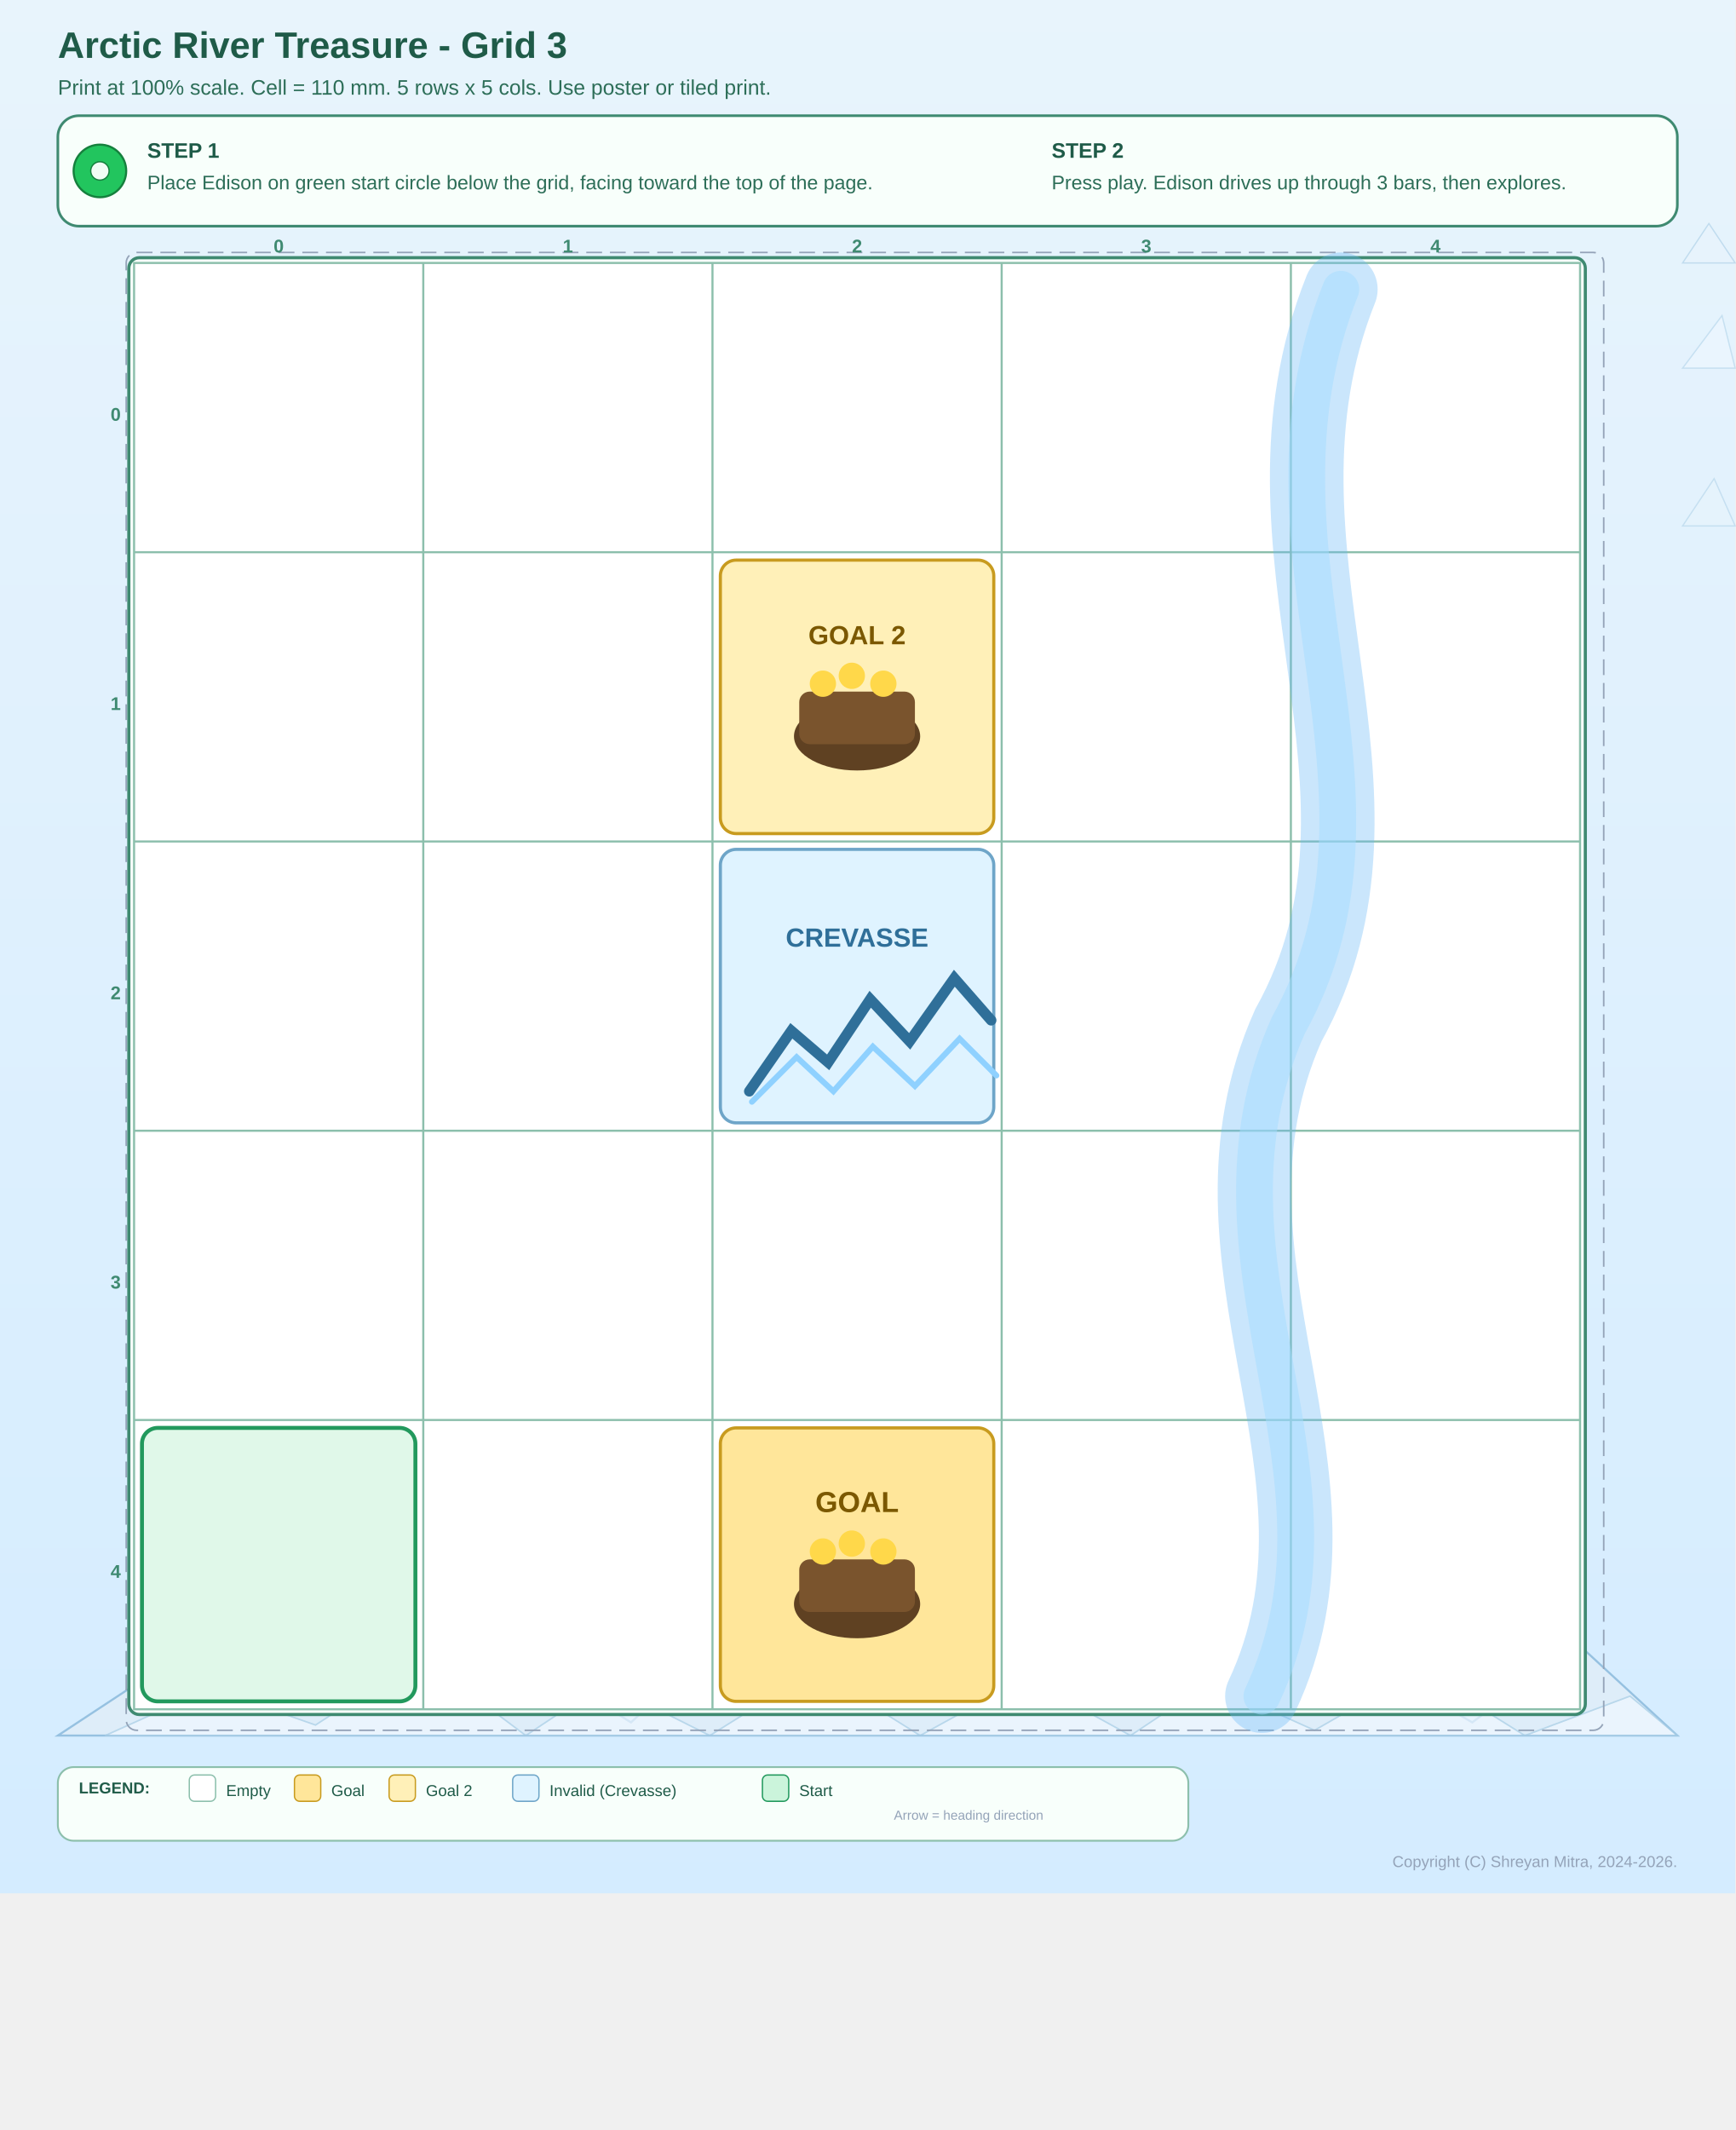
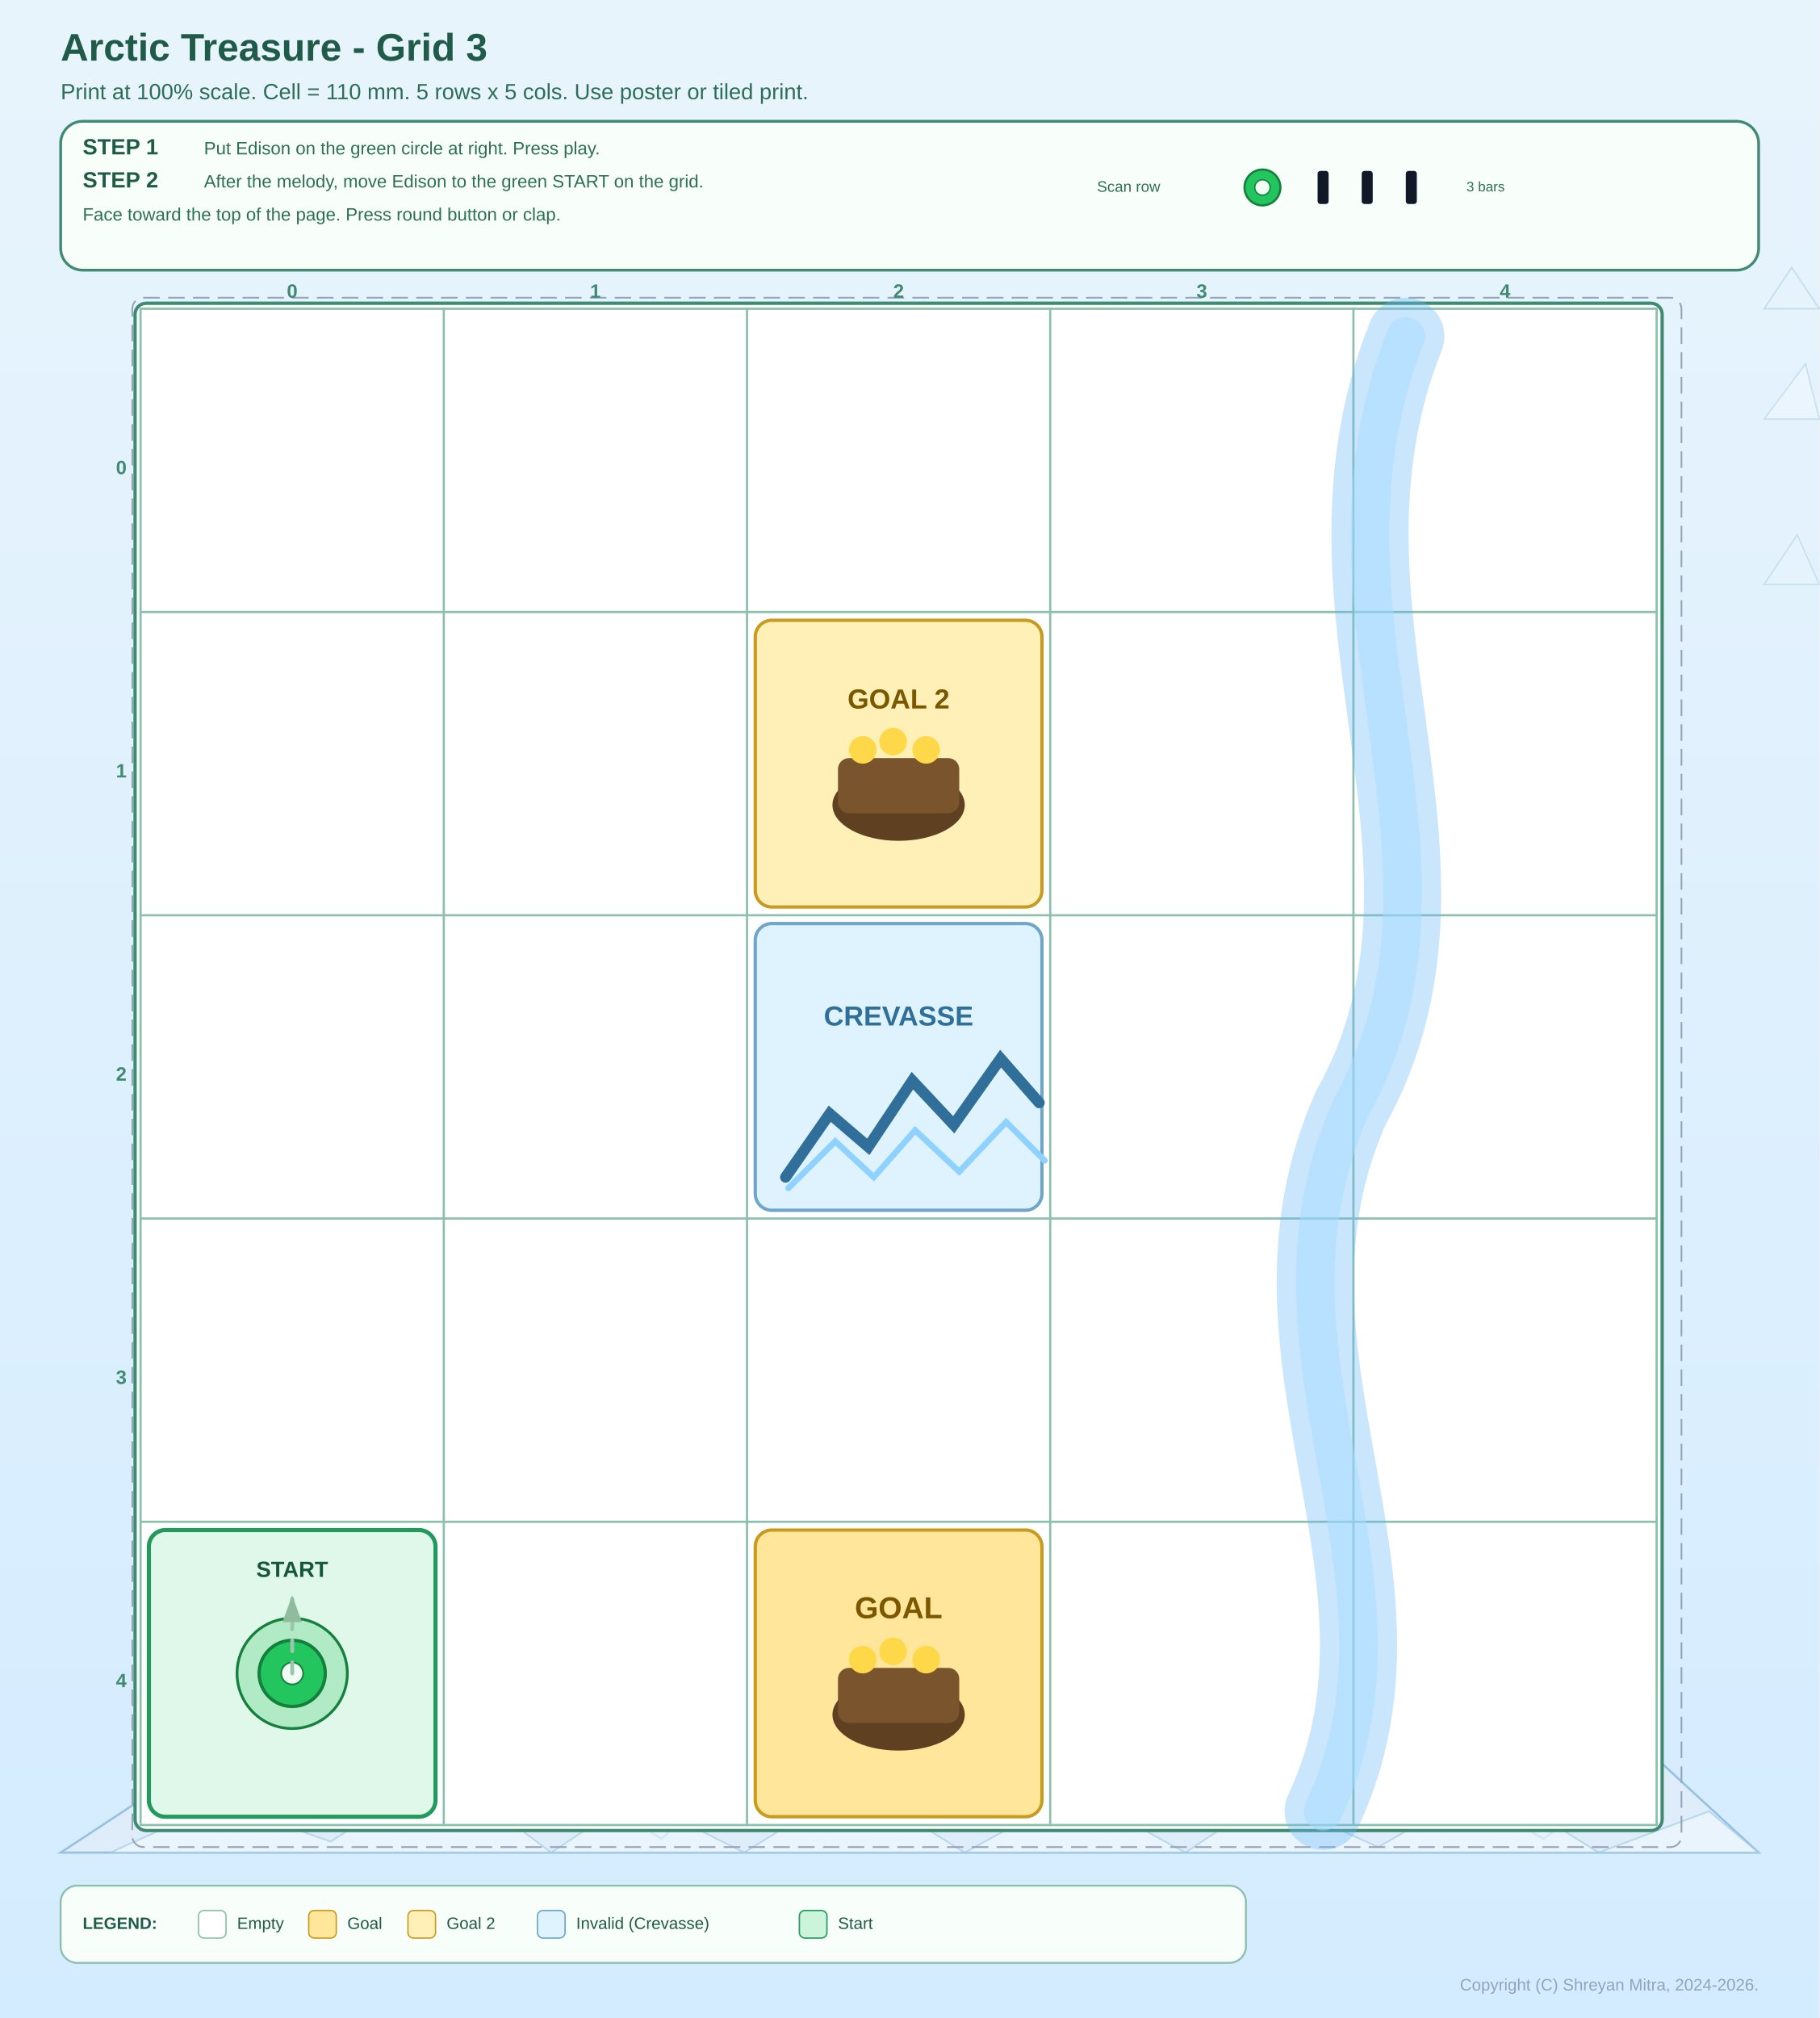
- <svg xmlns="http://www.w3.org/2000/svg" width="660mm" height="810mm" viewBox="0 0 660 810">
+ <svg xmlns="http://www.w3.org/2000/svg" width="660mm" height="732mm" viewBox="0 0 660 732">
  <defs>
    <linearGradient id="arcticSky" x1="0" y1="0" x2="0" y2="1">
      <stop offset="0%" stop-color="#e8f4fc" />
      <stop offset="100%" stop-color="#d4ecff" />
    </linearGradient>
-     <marker id="startArrow" markerWidth="8" markerHeight="6" refX="7" refY="3" orient="auto" markerUnits="strokeWidth">
-       <path d="M0,0 L8,3 L0,6 Z" fill="#15803d" />
+     <marker id="startArrowMuted" markerWidth="7" markerHeight="5" refX="6" refY="2.5" orient="auto" markerUnits="strokeWidth">
+       <path d="M0,0 L7,2.5 L0,5 Z" fill="#8fbc9c" />
    </marker>
  </defs>
-   <rect width="660" height="720" fill="url(#arcticSky)" />
-   <polygon points="22,660 60,635 90,648 130,620 170,650 200,630 240,655 280,618 320,645 360,628 400,652 440,622 480,648 520,632 560,655 600,625 638,660" fill="#e0eef8" stroke="#86b7d9" stroke-width="0.8" opacity="0.8" />
-   <polygon points="40,660 80,642 120,656 160,630 200,660 230,640 270,660 310,635 350,660 390,638 430,660 460,640 500,658 540,635 580,660 620,645 638,660" fill="#f0f7ff" stroke="#a8cde5" stroke-width="0.6" opacity="0.7" />
-   <polygon points="640,100 650,85 660,100" fill="#e8f4fc" stroke="#a8cde5" stroke-width="0.5" opacity="0.6" />
-   <polygon points="640,140 655,120 660,140" fill="#f0f7ff" stroke="#a8cde5" stroke-width="0.5" opacity="0.5" />
-   <polygon points="640,200 652,182 660,200" fill="#e8f4fc" stroke="#a8cde5" stroke-width="0.5" opacity="0.5" />
-   <text x="22" y="22" font-family="Arial,Helvetica,sans-serif" font-size="14" font-weight="bold" fill="#1f5b48">Arctic River Treasure - Grid 3</text>
+   <rect width="660" height="732" fill="url(#arcticSky)" />
+   <polygon points="22,672 60,647 90,660 130,632 170,662 200,642 240,667 280,630 320,657 360,640 400,664 440,634 480,660 520,644 560,667 600,637 638,672" fill="#e0eef8" stroke="#86b7d9" stroke-width="0.8" opacity="0.8" />
+   <polygon points="40,672 80,654 120,668 160,642 200,672 230,652 270,672 310,647 350,672 390,650 430,672 460,652 500,670 540,647 580,672 620,657 638,672" fill="#f0f7ff" stroke="#a8cde5" stroke-width="0.6" opacity="0.7" />
+   <polygon points="640,112 650,97 660,112" fill="#e8f4fc" stroke="#a8cde5" stroke-width="0.5" opacity="0.6" />
+   <polygon points="640,152 655,132 660,152" fill="#f0f7ff" stroke="#a8cde5" stroke-width="0.5" opacity="0.5" />
+   <polygon points="640,212 652,194 660,212" fill="#e8f4fc" stroke="#a8cde5" stroke-width="0.5" opacity="0.5" />
+   <text x="22" y="22" font-family="Arial,Helvetica,sans-serif" font-size="14" font-weight="bold" fill="#1f5b48">Arctic Treasure - Grid 3</text>
  <text x="22" y="36" font-family="Arial,Helvetica,sans-serif" font-size="8" fill="#2d6e58">Print at 100% scale. Cell = 110 mm. 5 rows x 5 cols. Use poster or tiled print.</text>
-   <rect x="22" y="44" width="616" height="42" rx="8" fill="#f8fffb" stroke="#3f8a71" stroke-width="1" />
-   <text x="56" y="60" font-family="Arial,Helvetica,sans-serif" font-size="8" font-weight="bold" fill="#1f5b48">STEP 1</text>
-   <text x="56" y="72" font-family="Arial,Helvetica,sans-serif" font-size="7.5" fill="#2d6e58">Place Edison on green start circle below the grid, facing toward the top of the page.</text>
-   <circle cx="38" cy="65" r="10" fill="#22c55e" stroke="#15803d" stroke-width="0.8" />
-   <circle cx="38" cy="65" r="3.5" fill="#f0fdf4" stroke="#15803d" stroke-width="0.5" />
-   <text x="400" y="60" font-family="Arial,Helvetica,sans-serif" font-size="8" font-weight="bold" fill="#1f5b48">STEP 2</text>
-   <text x="400" y="72" font-family="Arial,Helvetica,sans-serif" font-size="7.5" fill="#2d6e58">Press play. Edison drives up through 3 bars, then explores.</text>
-   <rect x="48" y="96" width="562" height="562" rx="4" fill="none" stroke="#94a3b8" stroke-width="0.6" stroke-dasharray="6 3" />
-   <text x="106" y="96" font-family="Arial,Helvetica,sans-serif" font-size="7" fill="#3f8a71" text-anchor="middle" font-weight="bold">0</text>
-   <text x="216" y="96" font-family="Arial,Helvetica,sans-serif" font-size="7" fill="#3f8a71" text-anchor="middle" font-weight="bold">1</text>
-   <text x="326" y="96" font-family="Arial,Helvetica,sans-serif" font-size="7" fill="#3f8a71" text-anchor="middle" font-weight="bold">2</text>
-   <text x="436" y="96" font-family="Arial,Helvetica,sans-serif" font-size="7" fill="#3f8a71" text-anchor="middle" font-weight="bold">3</text>
-   <text x="546" y="96" font-family="Arial,Helvetica,sans-serif" font-size="7" fill="#3f8a71" text-anchor="middle" font-weight="bold">4</text>
-   <text x="44" y="160" font-family="Arial,Helvetica,sans-serif" font-size="7" fill="#3f8a71" text-anchor="middle" font-weight="bold">0</text>
-   <text x="44" y="270" font-family="Arial,Helvetica,sans-serif" font-size="7" fill="#3f8a71" text-anchor="middle" font-weight="bold">1</text>
-   <text x="44" y="380" font-family="Arial,Helvetica,sans-serif" font-size="7" fill="#3f8a71" text-anchor="middle" font-weight="bold">2</text>
-   <text x="44" y="490" font-family="Arial,Helvetica,sans-serif" font-size="7" fill="#3f8a71" text-anchor="middle" font-weight="bold">3</text>
-   <text x="44" y="600" font-family="Arial,Helvetica,sans-serif" font-size="7" fill="#3f8a71" text-anchor="middle" font-weight="bold">4</text>
-   <g transform="translate(51,100)">
+   <rect x="22" y="44" width="616" height="54" rx="8" fill="#f8fffb" stroke="#3f8a71" stroke-width="1" />
+   <text x="30" y="56" font-family="Arial,Helvetica,sans-serif" font-size="8" font-weight="bold" fill="#1f5b48">STEP 1</text>
+   <text x="74" y="56" font-family="Arial,Helvetica,sans-serif" font-size="6.5" fill="#2d6e58">Put Edison on the green circle at right. Press play.</text>
+   <text x="30" y="68" font-family="Arial,Helvetica,sans-serif" font-size="8" font-weight="bold" fill="#1f5b48">STEP 2</text>
+   <text x="74" y="68" font-family="Arial,Helvetica,sans-serif" font-size="6.5" fill="#2d6e58">After the melody, move Edison to the green START on the grid.</text>
+   <text x="30" y="80" font-family="Arial,Helvetica,sans-serif" font-size="6.5" fill="#2d6e58">Face toward the top of the page. Press round button or clap.</text>
+   <text x="398" y="68" font-family="Arial,Helvetica,sans-serif" font-size="5.5" fill="#2d6e58" dominant-baseline="middle">Scan row</text>
+   <circle cx="458" cy="68" r="6.5" fill="#22c55e" stroke="#15803d" stroke-width="0.8" />
+   <circle cx="458" cy="68" r="2.8" fill="#f0fdf4" stroke="#15803d" stroke-width="0.5" />
+   <rect x="478" y="62" width="4" height="12" rx="1" fill="#111827" />
+   <rect x="494" y="62" width="4" height="12" rx="1" fill="#111827" />
+   <rect x="510" y="62" width="4" height="12" rx="1" fill="#111827" />
+   <text x="532" y="68" font-family="Arial,Helvetica,sans-serif" font-size="5" fill="#2d6e58" dominant-baseline="middle">3 bars</text>
+   <rect x="48" y="108" width="562" height="562" rx="4" fill="none" stroke="#94a3b8" stroke-width="0.6" stroke-dasharray="6 3" />
+   <text x="106" y="108" font-family="Arial,Helvetica,sans-serif" font-size="7" fill="#3f8a71" text-anchor="middle" font-weight="bold">0</text>
+   <text x="216" y="108" font-family="Arial,Helvetica,sans-serif" font-size="7" fill="#3f8a71" text-anchor="middle" font-weight="bold">1</text>
+   <text x="326" y="108" font-family="Arial,Helvetica,sans-serif" font-size="7" fill="#3f8a71" text-anchor="middle" font-weight="bold">2</text>
+   <text x="436" y="108" font-family="Arial,Helvetica,sans-serif" font-size="7" fill="#3f8a71" text-anchor="middle" font-weight="bold">3</text>
+   <text x="546" y="108" font-family="Arial,Helvetica,sans-serif" font-size="7" fill="#3f8a71" text-anchor="middle" font-weight="bold">4</text>
+   <text x="44" y="172" font-family="Arial,Helvetica,sans-serif" font-size="7" fill="#3f8a71" text-anchor="middle" font-weight="bold">0</text>
+   <text x="44" y="282" font-family="Arial,Helvetica,sans-serif" font-size="7" fill="#3f8a71" text-anchor="middle" font-weight="bold">1</text>
+   <text x="44" y="392" font-family="Arial,Helvetica,sans-serif" font-size="7" fill="#3f8a71" text-anchor="middle" font-weight="bold">2</text>
+   <text x="44" y="502" font-family="Arial,Helvetica,sans-serif" font-size="7" fill="#3f8a71" text-anchor="middle" font-weight="bold">3</text>
+   <text x="44" y="612" font-family="Arial,Helvetica,sans-serif" font-size="7" fill="#3f8a71" text-anchor="middle" font-weight="bold">4</text>
+   <g transform="translate(51,112)">
    <rect x="-2" y="-2" width="554" height="554" rx="4" fill="#f8fffb" stroke="#3f8a71" stroke-width="1.2" />
    <g stroke="#8cbfac" stroke-width="0.8" fill="#ffffff">
      <rect x="0" y="0" width="550" height="550" />
      <line x1="110" y1="0" x2="110" y2="550" />
      <line x1="220" y1="0" x2="220" y2="550" />
      <line x1="330" y1="0" x2="330" y2="550" />
      <line x1="440" y1="0" x2="440" y2="550" />
      <line x1="0" y1="110" x2="550" y2="110" />
      <line x1="0" y1="220" x2="550" y2="220" />
      <line x1="0" y1="330" x2="550" y2="330" />
      <line x1="0" y1="440" x2="550" y2="440" />
    </g>
    <rect x="3" y="443" width="104" height="104" rx="6" fill="#cbf4db" fill-opacity="0.6" stroke="#22995d" stroke-width="1.5" />
+     <circle cx="55" cy="495" r="20" fill="#22c55e" fill-opacity="0.25" stroke="#15803d" stroke-width="1" />
+     <circle cx="55" cy="495" r="12" fill="#22c55e" stroke="#15803d" stroke-width="1.2" />
+     <circle cx="55" cy="495" r="4" fill="#f0fdf4" stroke="#15803d" stroke-width="0.6" />
+     <line x1="55" y1="495" x2="55" y2="468" stroke="#9cc5ae" stroke-width="1.4" stroke-linecap="round" stroke-dasharray="4 4" marker-end="url(#startArrowMuted)" />
+     <text x="55" y="460" font-family="Arial,Helvetica,sans-serif" font-size="8" font-weight="bold" fill="#14573a" text-anchor="middle">START</text>
    <rect x="223" y="113" width="104" height="104" rx="6" fill="#fff0b8" stroke="#c89b1f" stroke-width="1.2" />
    <ellipse cx="275" cy="180" rx="24" ry="13" fill="#5f4122" />
    <rect x="253" y="163" width="44" height="20" rx="4" fill="#7a542d" />
    <circle cx="262" cy="160" r="5" fill="#ffd84a" />
    <circle cx="273" cy="157" r="5" fill="#ffd84a" />
    <circle cx="285" cy="160" r="5" fill="#ffd84a" />
    <text x="275" y="145" font-family="Arial,Helvetica,sans-serif" font-size="10" font-weight="bold" fill="#7b5800" text-anchor="middle">GOAL 2</text>
    <rect x="223" y="223" width="104" height="104" rx="6" fill="#dff3ff" stroke="#6ea5c8" stroke-width="1.2" />
    <path d="M234 315 L250 292 L264 304 L280 280 L295 296 L312 272 L326 288" fill="none" stroke="#2f6f99" stroke-width="4" stroke-linecap="round" />
    <path d="M235 319 L252 302 L266 315 L281 298 L297 313 L314 295 L328 309" fill="none" stroke="#8fd1ff" stroke-width="2.2" stroke-linecap="round" />
    <text x="275" y="260" font-family="Arial,Helvetica,sans-serif" font-size="10" font-weight="bold" fill="#2f6f99" text-anchor="middle">CREVASSE</text>
    <rect x="223" y="443" width="104" height="104" rx="6" fill="#ffe69a" stroke="#c89b1f" stroke-width="1.2" />
    <ellipse cx="275" cy="510" rx="24" ry="13" fill="#5f4122" />
    <rect x="253" y="493" width="44" height="20" rx="4" fill="#7a542d" />
    <circle cx="262" cy="490" r="5" fill="#ffd84a" />
    <circle cx="273" cy="487" r="5" fill="#ffd84a" />
    <circle cx="285" cy="490" r="5" fill="#ffd84a" />
    <text x="275" y="475" font-family="Arial,Helvetica,sans-serif" font-size="11" font-weight="bold" fill="#7b5800" text-anchor="middle">GOAL</text>
  </g>
-   <path d="M510 110 C470 210 540 300 490 390 C450 480 520 560 480 645" fill="none" stroke="#67b7f7" stroke-width="28" stroke-linecap="round" opacity="0.35" />
-   <path d="M510 110 C470 210 540 300 490 390 C450 480 520 560 480 645" fill="none" stroke="#a4dcff" stroke-width="14" stroke-linecap="round" opacity="0.5" />
-   <rect x="22" y="672" width="430" height="28" rx="6" fill="#f8fffb" stroke="#8cbfac" stroke-width="0.7" />
-   <text x="30" y="682" font-family="Arial,Helvetica,sans-serif" font-size="6" font-weight="bold" fill="#1f5b48">LEGEND:</text>
-   <rect x="72" y="675" width="10" height="10" rx="2" fill="#ffffff" stroke="#8cbfac" stroke-width="0.5" />
-   <text x="86" y="683" font-family="Arial,Helvetica,sans-serif" font-size="6" fill="#1f5b48">Empty</text>
-   <rect x="112" y="675" width="10" height="10" rx="2" fill="#ffe69a" stroke="#c89b1f" stroke-width="0.5" />
-   <text x="126" y="683" font-family="Arial,Helvetica,sans-serif" font-size="6" fill="#1f5b48">Goal</text>
-   <rect x="148" y="675" width="10" height="10" rx="2" fill="#fff0b8" stroke="#c89b1f" stroke-width="0.5" />
-   <text x="162" y="683" font-family="Arial,Helvetica,sans-serif" font-size="6" fill="#1f5b48">Goal 2</text>
-   <rect x="195" y="675" width="10" height="10" rx="2" fill="#dff3ff" stroke="#6ea5c8" stroke-width="0.5" />
-   <text x="209" y="683" font-family="Arial,Helvetica,sans-serif" font-size="6" fill="#1f5b48">Invalid (Crevasse)</text>
-   <rect x="290" y="675" width="10" height="10" rx="2" fill="#cbf4db" stroke="#22995d" stroke-width="0.5" />
-   <text x="304" y="683" font-family="Arial,Helvetica,sans-serif" font-size="6" fill="#1f5b48">Start</text>
-   <text x="340" y="692" font-family="Arial,Helvetica,sans-serif" font-size="5" fill="#94a3b8">Arrow = heading direction</text>
-   <text x="638" y="710" text-anchor="end" font-family="Arial,Helvetica,sans-serif" font-size="6" fill="#94a3b8">Copyright (C) Shreyan Mitra, 2024-2026.</text>
+   <path d="M510 122 C470 222 540 312 490 402 C450 492 520 572 480 657" fill="none" stroke="#67b7f7" stroke-width="28" stroke-linecap="round" opacity="0.35" />
+   <path d="M510 122 C470 222 540 312 490 402 C450 492 520 572 480 657" fill="none" stroke="#a4dcff" stroke-width="14" stroke-linecap="round" opacity="0.5" />
+   <rect x="22" y="684" width="430" height="28" rx="6" fill="#f8fffb" stroke="#8cbfac" stroke-width="0.7" />
+   <text x="30" y="698" font-family="Arial,Helvetica,sans-serif" font-size="6" font-weight="bold" fill="#1f5b48" dominant-baseline="middle">LEGEND:</text>
+   <rect x="72" y="693" width="10" height="10" rx="2" fill="#ffffff" stroke="#8cbfac" stroke-width="0.5" />
+   <text x="86" y="698" font-family="Arial,Helvetica,sans-serif" font-size="6" fill="#1f5b48" dominant-baseline="middle">Empty</text>
+   <rect x="112" y="693" width="10" height="10" rx="2" fill="#ffe69a" stroke="#c89b1f" stroke-width="0.5" />
+   <text x="126" y="698" font-family="Arial,Helvetica,sans-serif" font-size="6" fill="#1f5b48" dominant-baseline="middle">Goal</text>
+   <rect x="148" y="693" width="10" height="10" rx="2" fill="#fff0b8" stroke="#c89b1f" stroke-width="0.5" />
+   <text x="162" y="698" font-family="Arial,Helvetica,sans-serif" font-size="6" fill="#1f5b48" dominant-baseline="middle">Goal 2</text>
+   <rect x="195" y="693" width="10" height="10" rx="2" fill="#dff3ff" stroke="#6ea5c8" stroke-width="0.5" />
+   <text x="209" y="698" font-family="Arial,Helvetica,sans-serif" font-size="6" fill="#1f5b48" dominant-baseline="middle">Invalid (Crevasse)</text>
+   <rect x="290" y="693" width="10" height="10" rx="2" fill="#cbf4db" stroke="#22995d" stroke-width="0.5" />
+   <text x="304" y="698" font-family="Arial,Helvetica,sans-serif" font-size="6" fill="#1f5b48" dominant-baseline="middle">Start</text>
+   <text x="638" y="722" text-anchor="end" font-family="Arial,Helvetica,sans-serif" font-size="6" fill="#94a3b8">Copyright (C) Shreyan Mitra, 2024-2026.</text>
</svg>
